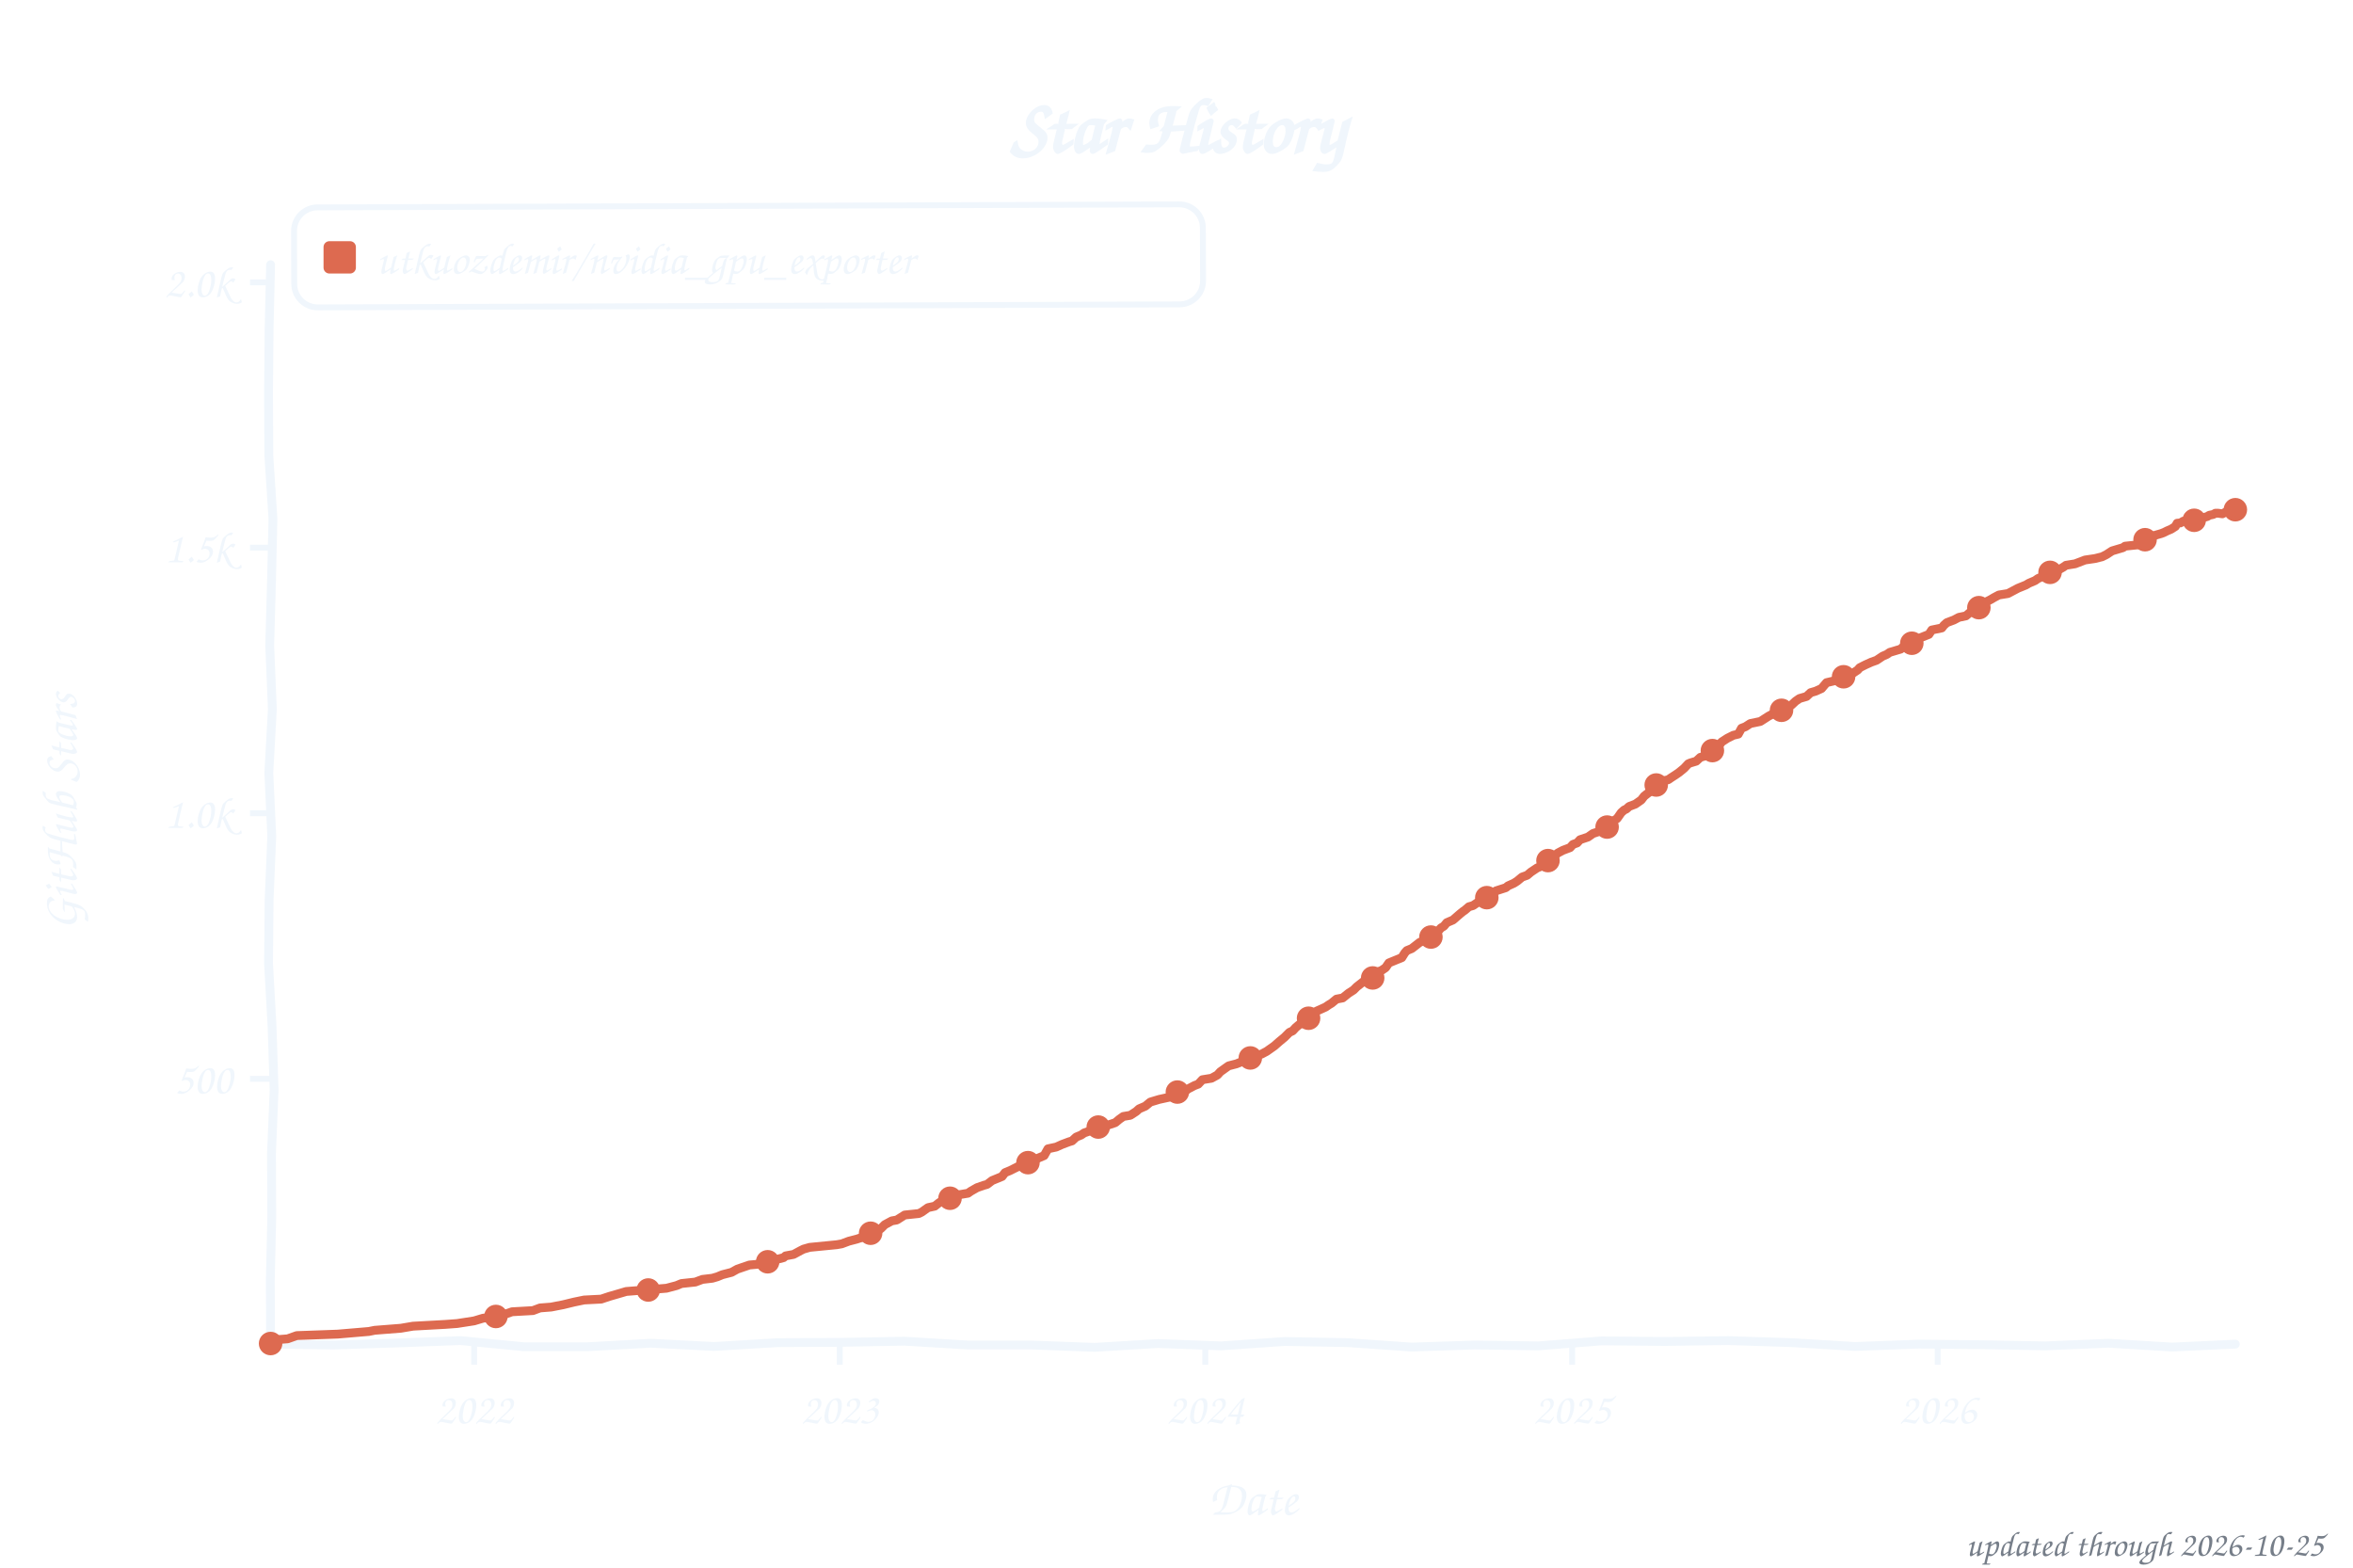
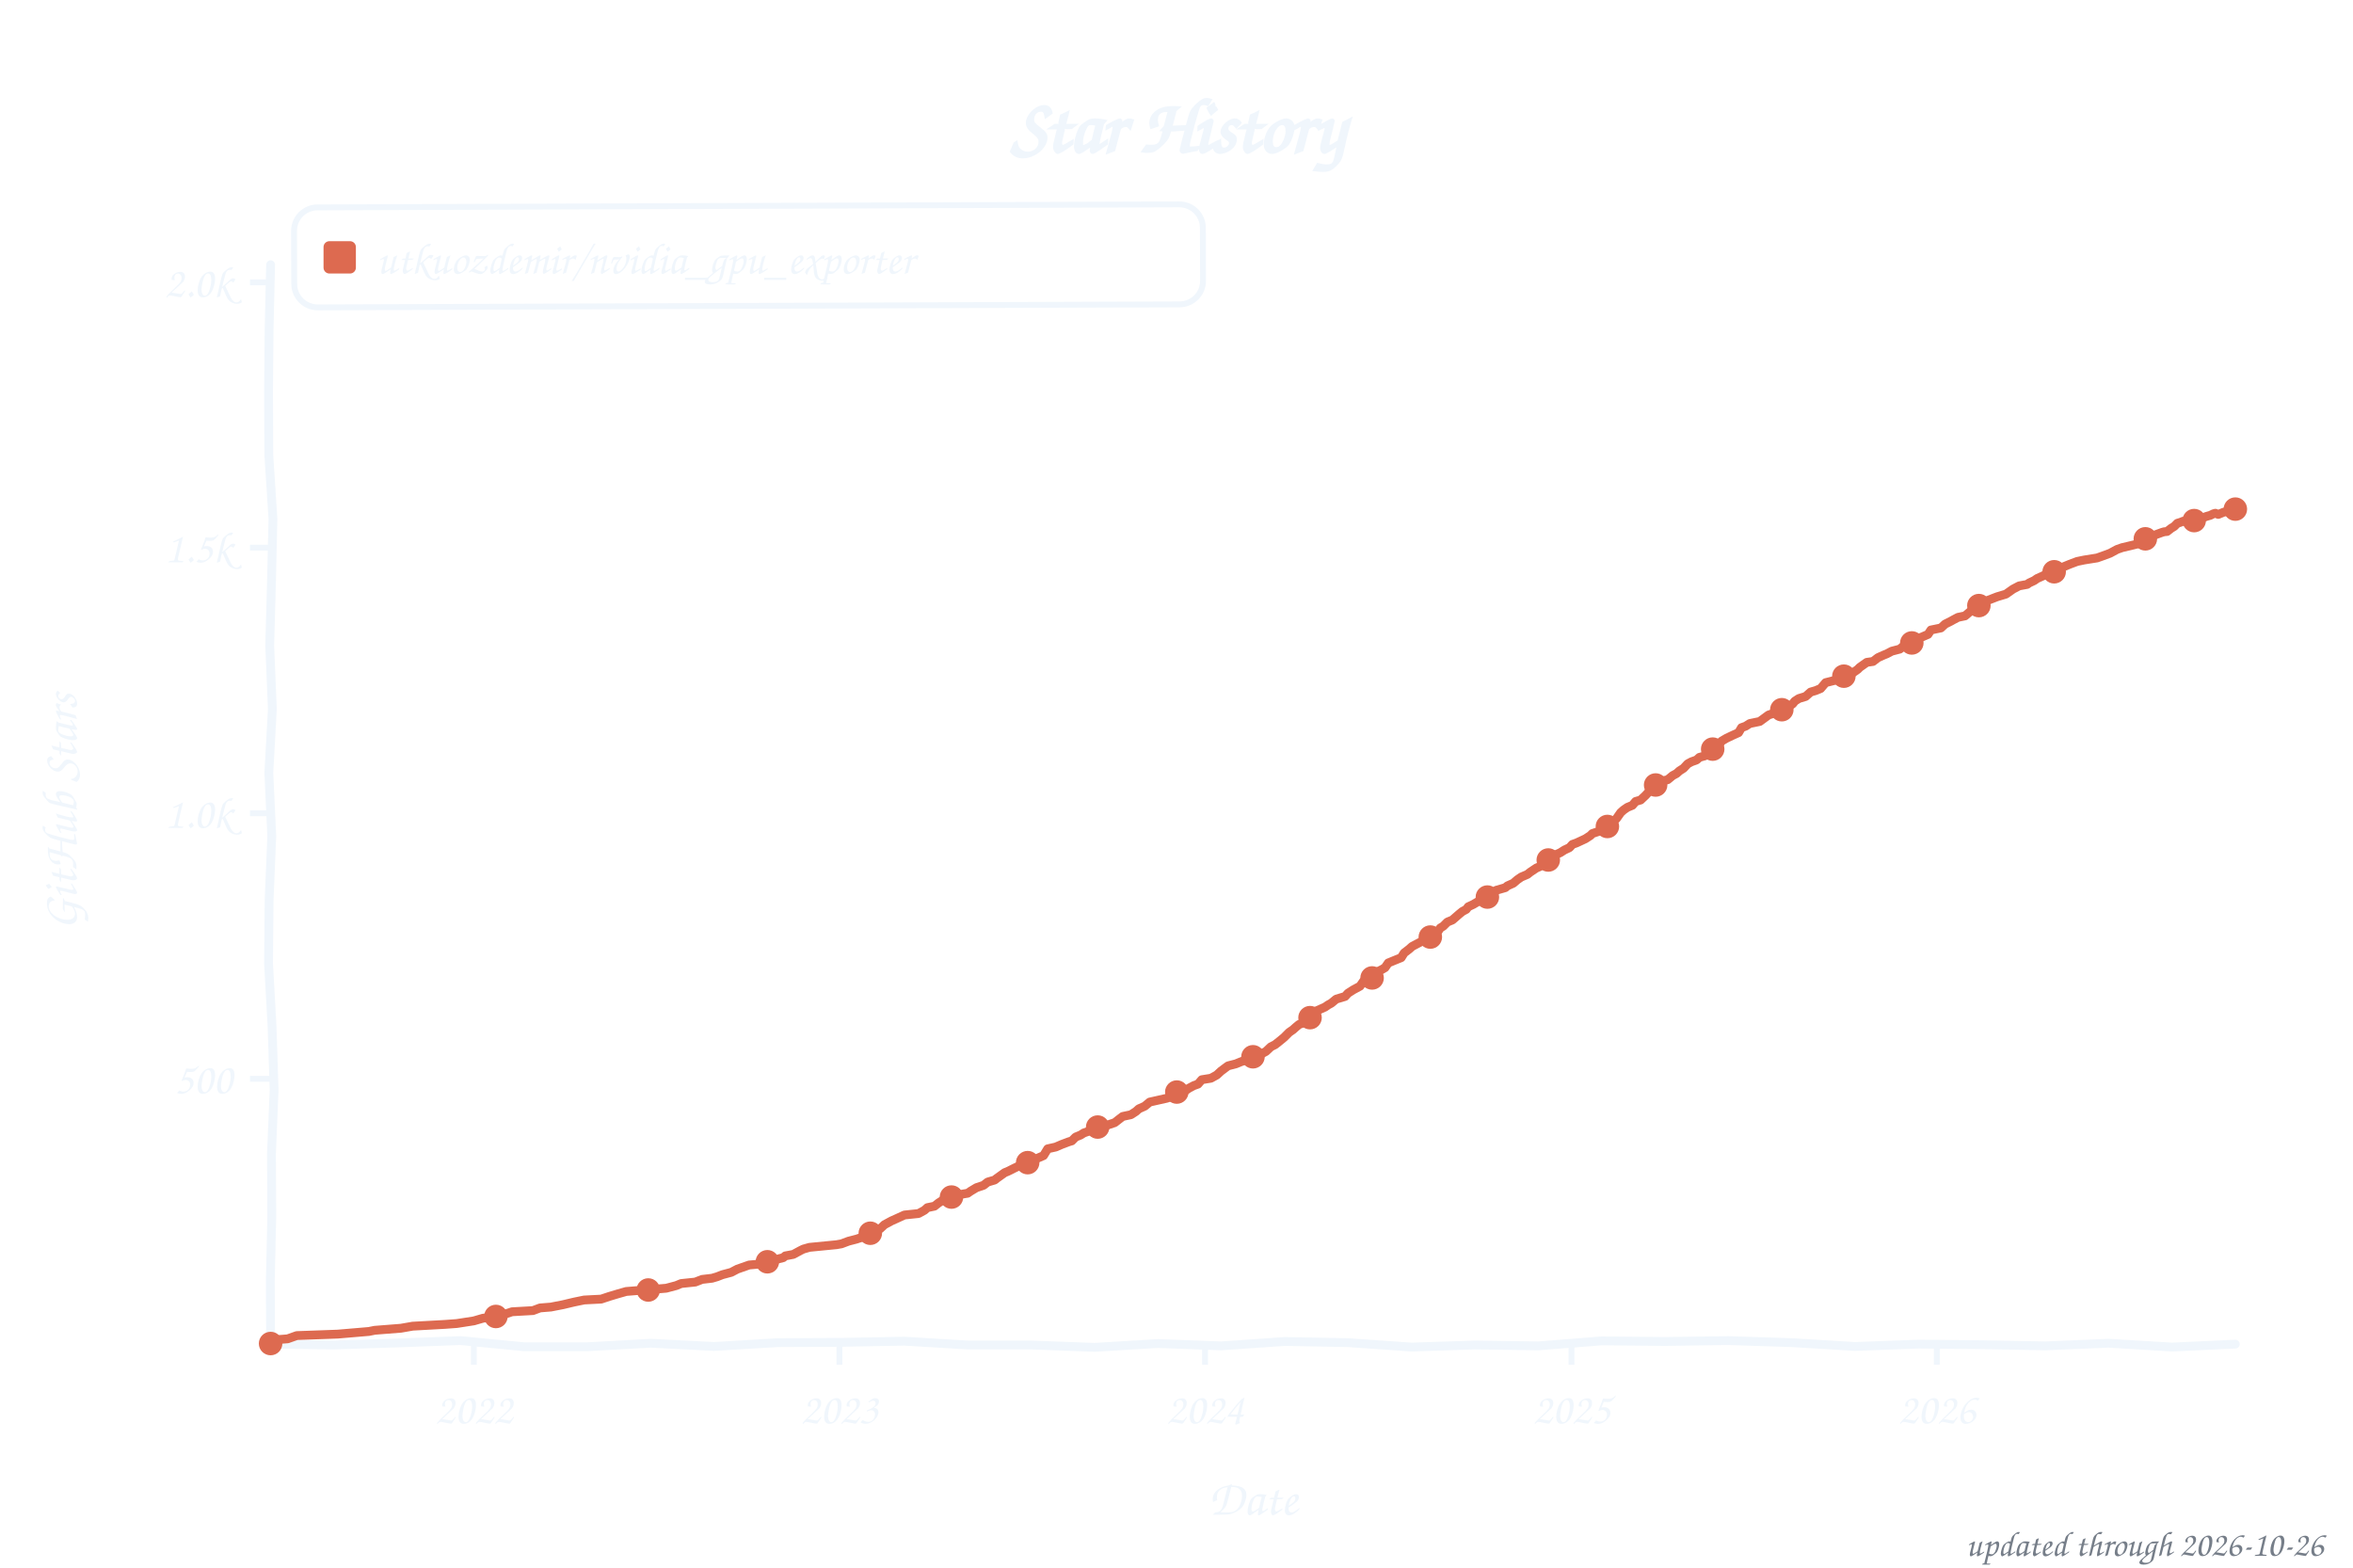
<svg xmlns="http://www.w3.org/2000/svg" width="800" height="533" viewBox="0 0 800 533" role="img" aria-label="Star history of utkuozdemir/nvidia_gpu_exporter">
  <style>text{font-family:"Comic Sans MS","Chalkboard SE","Comic Neue","Marker Felt",cursive}</style>
  <text x="400" y="52" font-size="26" font-weight="bold" text-anchor="middle" fill="#f0f6fc">Star History</text>
  <rect x="100" y="70" width="309" height="34" rx="8" fill="none" stroke="#f0f6fc" stroke-width="2" transform="rotate(-0.20 254 87)" />
  <rect x="110" y="82" width="11" height="11" rx="2" fill="#dd6a50" />
  <text x="128" y="93" font-size="15" fill="#f0f6fc" textLength="270" lengthAdjust="spacingAndGlyphs">utkuozdemir/nvidia_gpu_exporter</text>
  <line x1="85" y1="366.8" x2="92" y2="366.8" stroke="#f0f6fc" stroke-width="2" />
  <text x="79" y="371.8" font-size="15" text-anchor="end" fill="#f0f6fc">500</text>
  <line x1="85" y1="276.5" x2="92" y2="276.5" stroke="#f0f6fc" stroke-width="2" />
  <text x="79" y="281.5" font-size="15" text-anchor="end" fill="#f0f6fc">1.0k</text>
  <line x1="85" y1="186.2" x2="92" y2="186.2" stroke="#f0f6fc" stroke-width="2" />
  <text x="79" y="191.2" font-size="15" text-anchor="end" fill="#f0f6fc">1.5k</text>
  <line x1="85" y1="96.0" x2="92" y2="96.0" stroke="#f0f6fc" stroke-width="2" />
  <text x="79" y="101.0" font-size="15" text-anchor="end" fill="#f0f6fc">2.0k</text>
-   <line x1="161.2" y1="457" x2="161.2" y2="464" stroke="#f0f6fc" stroke-width="2" />
-   <text x="161.2" y="484" font-size="15" text-anchor="middle" fill="#f0f6fc">2022</text>
-   <line x1="285.5" y1="457" x2="285.5" y2="464" stroke="#f0f6fc" stroke-width="2" />
-   <text x="285.5" y="484" font-size="15" text-anchor="middle" fill="#f0f6fc">2023</text>
-   <line x1="409.8" y1="457" x2="409.8" y2="464" stroke="#f0f6fc" stroke-width="2" />
-   <text x="409.8" y="484" font-size="15" text-anchor="middle" fill="#f0f6fc">2024</text>
-   <line x1="534.5" y1="457" x2="534.5" y2="464" stroke="#f0f6fc" stroke-width="2" />
-   <text x="534.5" y="484" font-size="15" text-anchor="middle" fill="#f0f6fc">2025</text>
-   <line x1="658.8" y1="457" x2="658.8" y2="464" stroke="#f0f6fc" stroke-width="2" />
-   <text x="658.8" y="484" font-size="15" text-anchor="middle" fill="#f0f6fc">2026</text>
+   <line x1="161.1" y1="457" x2="161.1" y2="464" stroke="#f0f6fc" stroke-width="2" />
+   <text x="161.1" y="484" font-size="15" text-anchor="middle" fill="#f0f6fc">2022</text>
+   <line x1="285.4" y1="457" x2="285.4" y2="464" stroke="#f0f6fc" stroke-width="2" />
+   <text x="285.4" y="484" font-size="15" text-anchor="middle" fill="#f0f6fc">2023</text>
+   <line x1="409.7" y1="457" x2="409.7" y2="464" stroke="#f0f6fc" stroke-width="2" />
+   <text x="409.7" y="484" font-size="15" text-anchor="middle" fill="#f0f6fc">2024</text>
+   <line x1="534.3" y1="457" x2="534.3" y2="464" stroke="#f0f6fc" stroke-width="2" />
+   <text x="534.3" y="484" font-size="15" text-anchor="middle" fill="#f0f6fc">2025</text>
+   <line x1="658.5" y1="457" x2="658.5" y2="464" stroke="#f0f6fc" stroke-width="2" />
+   <text x="658.5" y="484" font-size="15" text-anchor="middle" fill="#f0f6fc">2026</text>
  <text x="426" y="515" font-size="17" text-anchor="middle" fill="#f0f6fc">Date</text>
  <text x="26" y="276" font-size="17" text-anchor="middle" fill="#f0f6fc" transform="rotate(-90 26 276)">GitHub Stars</text>
  <path d="M 92.0,90.0 L 91.5,111.6 L 91.3,133.2 L 91.4,154.8 L 92.8,176.4 L 92.3,197.9 L 91.7,219.5 L 92.6,241.1 L 91.4,262.7 L 92.4,284.3 L 91.5,305.9 L 91.3,327.5 L 92.5,349.1 L 93.2,370.6 L 92.3,392.2 L 92.4,413.8 L 91.9,435.4 L 92.0,457.0 L 113.5,457.3 L 135.1,456.6 L 156.6,455.8 L 178.2,457.9 L 199.7,457.9 L 221.3,456.7 L 242.8,457.8 L 264.4,456.5 L 285.9,456.4 L 307.5,456.0 L 329.0,457.3 L 350.6,457.3 L 372.1,458.1 L 393.7,456.8 L 415.2,457.6 L 436.8,456.1 L 458.3,456.5 L 479.9,458.0 L 501.4,457.3 L 523.0,457.6 L 544.5,455.9 L 566.1,456.1 L 587.6,455.8 L 609.2,456.5 L 630.7,457.8 L 652.3,457.0 L 673.8,457.2 L 695.4,457.6 L 716.9,456.7 L 738.5,458.0 L 760.0,457.0" fill="none" stroke="#f0f6fc" stroke-width="3" stroke-linecap="round" stroke-linejoin="round" />
-   <path d="M 92.0,456.8 L 92.7,455.6 L 97.8,455.2 L 100.9,454.1 L 114.8,453.6 L 125.4,452.7 L 127.4,452.3 L 136.3,451.6 L 140.4,450.9 L 151.3,450.3 L 155.4,450.0 L 161.2,449.1 L 164.2,448.2 L 168.6,447.6 L 172.1,446.7 L 174.1,446.0 L 181.2,445.6 L 183.6,444.7 L 187.4,444.4 L 191.5,443.6 L 195.2,442.7 L 198.6,442.0 L 204.4,441.7 L 207.1,440.8 L 210.2,439.9 L 212.9,439.1 L 221.8,438.4 L 226.6,438.0 L 230.0,437.1 L 231.7,436.4 L 236.4,435.9 L 238.8,435.0 L 242.2,434.6 L 243.9,434.1 L 245.6,433.4 L 248.7,432.6 L 250.7,431.5 L 254.8,430.1 L 259.3,429.7 L 261.0,429.0 L 266.4,427.6 L 267.1,427.0 L 269.8,426.5 L 272.2,425.2 L 273.2,424.7 L 275.3,424.1 L 284.5,423.2 L 286.2,422.9 L 288.6,422.0 L 291.3,421.3 L 294.0,420.4 L 295.4,419.8 L 297.4,419.1 L 299.5,417.7 L 300.8,416.4 L 303.2,415.1 L 304.9,414.8 L 307.6,413.1 L 312.4,412.6 L 313.4,412.1 L 315.5,410.6 L 317.8,410.1 L 319.2,409.0 L 320.9,407.9 L 322.6,407.5 L 324.3,406.5 L 329.1,405.7 L 330.1,405.0 L 332.2,403.8 L 334.5,403.0 L 335.6,402.7 L 337.3,401.4 L 340.7,400.0 L 341.7,398.7 L 343.4,398.0 L 344.8,397.3 L 347.8,395.8 L 349.5,395.3 L 351.2,394.5 L 355.0,392.9 L 356.3,390.6 L 359.1,390.0 L 361.1,389.1 L 363.5,388.2 L 364.5,387.9 L 365.9,386.6 L 367.6,385.9 L 368.6,385.2 L 370.3,384.6 L 372.3,383.9 L 373.4,383.2 L 376.8,382.5 L 379.2,381.7 L 380.5,380.6 L 381.9,379.6 L 384.3,379.2 L 386.3,377.9 L 387.3,377.0 L 389.4,376.1 L 391.1,374.7 L 394.1,373.8 L 398.2,372.9 L 399.3,371.6 L 403.3,370.7 L 404.0,370.2 L 406.1,369.1 L 407.4,368.6 L 408.8,367.1 L 411.9,366.6 L 413.9,365.5 L 414.9,364.4 L 417.7,362.4 L 420.4,361.7 L 422.1,361.0 L 423.4,360.6 L 425.1,359.7 L 426.9,359.0 L 428.9,358.4 L 430.6,357.5 L 431.6,356.8 L 433.3,355.6 L 435.0,354.1 L 436.7,352.7 L 438.4,351.0 L 439.5,350.5 L 440.5,349.4 L 441.8,348.3 L 443.9,347.6 L 444.9,346.2 L 446.3,345.5 L 447.6,343.8 L 450.7,342.4 L 451.7,341.7 L 452.7,341.1 L 454.4,339.7 L 456.5,339.3 L 458.5,337.7 L 460.2,336.6 L 461.3,335.5 L 463.6,333.7 L 465.7,332.6 L 467.0,332.1 L 468.1,330.6 L 469.8,329.9 L 471.1,329.0 L 472.2,327.4 L 473.9,326.7 L 476.6,325.6 L 477.6,324.0 L 478.3,323.2 L 480.0,322.5 L 482.7,320.4 L 483.7,320.0 L 485.1,319.1 L 487.1,318.4 L 488.2,317.5 L 489.9,315.5 L 490.9,314.9 L 491.9,313.7 L 494.0,312.8 L 496.3,310.8 L 497.4,309.9 L 498.0,309.5 L 499.4,308.3 L 500.8,307.9 L 503.8,305.9 L 505.5,305.2 L 507.2,304.5 L 508.6,302.9 L 512.0,301.8 L 512.7,301.2 L 514.7,300.3 L 515.8,299.6 L 517.5,298.2 L 519.2,297.6 L 520.5,296.5 L 522.6,295.1 L 523.6,294.7 L 525.3,292.9 L 526.3,292.6 L 528.0,291.1 L 528.7,290.8 L 529.7,290.0 L 531.4,289.1 L 533.8,288.2 L 534.8,287.1 L 536.2,286.6 L 537.2,285.5 L 539.9,284.6 L 541.6,283.4 L 544.0,282.6 L 545.4,281.9 L 546.8,281.0 L 548.1,279.4 L 549.8,278.3 L 551.2,276.3 L 552.2,275.4 L 552.9,275.1 L 553.9,274.2 L 556.0,273.4 L 558.0,272.0 L 559.0,270.7 L 560.4,269.6 L 561.1,269.1 L 562.8,267.1 L 565.5,265.5 L 567.2,265.1 L 568.2,264.4 L 569.6,263.5 L 570.9,262.6 L 572.6,261.2 L 574.0,259.7 L 574.7,259.4 L 576.7,258.8 L 578.1,257.5 L 579.8,257.0 L 581.2,255.7 L 582.2,255.2 L 584.2,253.9 L 585.3,252.3 L 587.3,251.0 L 589.3,250.0 L 591.0,249.6 L 592.1,247.6 L 593.4,247.1 L 595.1,246.0 L 598.5,245.3 L 601.3,243.5 L 603.0,242.6 L 604.7,241.7 L 606.4,240.9 L 608.4,240.2 L 609.1,239.7 L 610.5,238.4 L 611.8,237.5 L 614.2,236.8 L 615.6,235.5 L 617.3,235.0 L 619.3,234.1 L 621.0,232.1 L 622.7,231.7 L 624.8,231.2 L 626.5,230.5 L 627.1,229.9 L 629.5,229.2 L 631.6,227.8 L 632.3,227.0 L 634.3,226.0 L 636.3,225.1 L 638.0,224.5 L 640.1,223.1 L 641.5,222.5 L 642.5,221.8 L 646.2,220.7 L 647.2,219.8 L 649.3,218.9 L 651.0,218.4 L 653.0,216.8 L 655.8,215.7 L 656.8,214.2 L 660.2,213.5 L 660.9,212.6 L 661.9,211.7 L 664.3,210.8 L 666.0,209.9 L 668.4,209.4 L 670.4,207.7 L 671.8,207.4 L 673.1,205.9 L 674.2,205.2 L 676.9,203.8 L 677.9,203.2 L 679.6,202.3 L 682.7,201.8 L 686.1,200.0 L 688.8,198.9 L 689.8,198.3 L 691.9,197.4 L 692.9,196.7 L 694.9,195.8 L 696.3,195.5 L 698.7,194.4 L 701.4,192.9 L 702.4,192.2 L 705.5,191.7 L 708.9,190.4 L 712.3,189.9 L 714.7,189.3 L 716.1,188.6 L 718.1,187.3 L 721.8,186.2 L 722.5,185.7 L 727.3,185.2 L 728.3,184.3 L 729.7,183.2 L 731.7,182.3 L 734.8,181.4 L 735.8,181.0 L 736.8,180.5 L 738.2,179.9 L 739.6,179.0 L 740.2,177.9 L 741.3,177.8 L 742.3,177.2 L 744.0,177.6 L 744.7,177.4 L 745.7,176.9 L 746.7,176.5 L 747.7,176.7 L 749.1,176.0 L 750.5,175.6 L 751.1,175.2 L 752.5,174.9 L 753.2,174.5 L 754.2,174.5 L 755.6,174.7 L 756.9,174.0 L 758.0,174.0 L 758.6,173.8 L 760.0,173.3" fill="none" stroke="#dd6a50" stroke-width="3" stroke-linecap="round" stroke-linejoin="round" />
+   <path d="M 92.0,456.8 L 92.7,455.6 L 97.8,455.2 L 100.9,454.1 L 114.8,453.6 L 125.4,452.7 L 127.4,452.3 L 136.3,451.6 L 140.3,450.9 L 151.2,450.3 L 155.3,450.0 L 161.1,449.1 L 164.2,448.2 L 168.6,447.6 L 172.0,446.7 L 174.1,446.0 L 181.2,445.6 L 183.6,444.7 L 187.3,444.4 L 191.4,443.6 L 195.2,442.7 L 198.6,442.0 L 204.4,441.7 L 207.1,440.8 L 210.1,439.9 L 212.9,439.1 L 221.7,438.4 L 226.5,438.0 L 229.9,437.1 L 231.6,436.4 L 236.4,435.9 L 238.7,435.0 L 242.1,434.6 L 243.8,434.1 L 245.6,433.4 L 248.6,432.6 L 250.7,431.5 L 254.7,430.1 L 259.2,429.7 L 260.9,429.0 L 266.3,427.6 L 267.0,427.0 L 269.7,426.5 L 272.1,425.2 L 273.1,424.7 L 275.2,424.1 L 284.4,423.2 L 286.1,422.9 L 288.5,422.0 L 291.2,421.3 L 293.9,420.4 L 295.3,419.8 L 297.3,419.1 L 299.3,417.7 L 300.7,416.4 L 303.1,415.1 L 305.1,414.2 L 307.5,413.1 L 312.3,412.6 L 314.3,411.5 L 315.3,410.6 L 317.7,410.1 L 319.1,409.0 L 320.8,407.9 L 322.5,407.5 L 324.2,406.5 L 329.0,405.7 L 330.0,405.0 L 332.0,403.8 L 334.4,403.0 L 335.8,401.9 L 338.2,401.2 L 338.8,400.7 L 341.6,398.7 L 342.6,398.3 L 344.6,397.3 L 347.7,395.8 L 350.1,394.9 L 351.1,394.5 L 354.8,392.9 L 356.2,390.6 L 358.9,390.0 L 361.0,389.1 L 363.4,388.2 L 364.4,387.9 L 365.7,386.6 L 367.4,385.9 L 368.5,385.2 L 370.2,384.6 L 372.2,383.9 L 374.2,382.8 L 376.6,382.5 L 379.0,381.7 L 380.4,380.6 L 381.7,379.6 L 384.5,379.0 L 386.2,377.9 L 387.2,377.0 L 389.2,376.1 L 390.9,374.7 L 396.7,373.4 L 398.1,372.9 L 399.1,371.6 L 403.2,370.7 L 404.2,370.0 L 405.9,369.1 L 407.3,368.6 L 408.6,367.1 L 411.7,366.6 L 413.7,365.5 L 415.1,364.2 L 417.5,362.4 L 420.2,361.7 L 421.9,361.0 L 423.6,360.4 L 425.0,359.7 L 426.7,359.0 L 428.7,358.4 L 430.4,357.5 L 432.1,355.9 L 433.5,355.2 L 434.9,354.1 L 436.6,352.7 L 438.3,351.0 L 439.6,350.1 L 440.6,349.2 L 441.7,348.3 L 443.7,347.6 L 444.7,346.2 L 446.8,344.0 L 447.8,343.6 L 450.5,342.4 L 451.5,341.7 L 452.6,341.1 L 454.3,339.7 L 457.3,338.8 L 458.3,337.7 L 460.0,336.6 L 462.4,335.3 L 463.5,333.7 L 465.5,332.6 L 466.9,332.1 L 467.9,330.6 L 469.9,329.6 L 470.9,329.0 L 472.0,327.4 L 473.7,326.7 L 476.4,325.6 L 477.4,324.0 L 479.1,322.7 L 480.1,321.8 L 481.8,320.9 L 483.5,320.0 L 485.2,318.9 L 487.3,318.2 L 488.6,317.1 L 489.7,315.5 L 490.7,314.9 L 492.1,313.5 L 493.8,312.8 L 496.1,310.8 L 497.2,309.9 L 498.5,309.2 L 499.2,308.3 L 500.9,307.5 L 503.6,305.9 L 505.3,305.2 L 507.0,304.5 L 508.7,302.7 L 511.8,301.8 L 512.5,301.2 L 514.5,300.3 L 515.9,299.1 L 517.2,298.2 L 519.3,297.3 L 520.3,296.5 L 522.4,295.1 L 523.4,294.7 L 525.1,292.9 L 526.4,292.4 L 527.8,291.1 L 528.5,290.8 L 530.5,289.9 L 531.9,289.0 L 533.6,288.2 L 534.6,287.1 L 536.0,286.6 L 539.0,285.2 L 540.7,284.1 L 541.4,283.4 L 543.8,282.6 L 545.2,281.9 L 547.2,279.9 L 548.6,279.2 L 549.6,278.3 L 551.0,276.3 L 552.0,275.4 L 553.3,274.5 L 555.0,273.8 L 556.1,272.5 L 557.8,272.0 L 559.5,270.4 L 560.5,269.3 L 561.5,268.2 L 562.5,267.1 L 565.3,265.5 L 567.0,265.1 L 568.7,263.7 L 570.0,263.0 L 571.0,262.1 L 572.4,261.2 L 573.8,259.7 L 575.1,259.0 L 576.8,258.4 L 577.8,257.5 L 579.6,257.0 L 580.9,255.7 L 582.3,254.7 L 584.0,253.9 L 585.3,252.0 L 587.0,251.0 L 589.1,250.0 L 591.1,249.1 L 592.1,247.4 L 593.5,246.9 L 594.9,246.0 L 598.3,245.3 L 601.3,243.1 L 603.4,242.4 L 604.4,241.7 L 607.1,240.8 L 608.2,240.2 L 609.5,239.3 L 610.2,238.4 L 611.6,237.5 L 613.9,236.8 L 615.6,235.3 L 617.3,234.8 L 619.0,234.1 L 620.7,232.1 L 623.5,231.4 L 624.8,231.0 L 626.2,230.5 L 628.6,229.8 L 629.6,229.0 L 631.6,227.6 L 632.3,226.9 L 634.7,225.2 L 636.8,224.9 L 638.5,223.6 L 640.5,222.7 L 641.5,222.3 L 643.2,221.4 L 645.9,220.7 L 647.0,219.8 L 649.0,218.9 L 651.4,217.3 L 653.4,216.6 L 655.5,215.7 L 656.5,214.2 L 659.9,213.5 L 661.3,212.2 L 663.3,211.2 L 664.0,210.8 L 665.7,209.9 L 668.1,209.4 L 670.1,207.7 L 671.8,207.2 L 672.8,205.9 L 674.5,205.0 L 675.9,204.1 L 679.0,202.9 L 682.0,202.0 L 684.4,200.3 L 686.5,199.2 L 689.2,198.7 L 689.9,198.2 L 691.6,197.4 L 692.6,196.7 L 694.6,195.8 L 696.7,194.6 L 699.1,193.3 L 701.1,192.9 L 703.8,191.8 L 706.2,190.9 L 708.6,190.4 L 713.0,189.7 L 714.7,189.1 L 717.4,188.1 L 719.8,186.8 L 721.5,186.2 L 725.3,185.3 L 727.3,184.8 L 728.3,184.1 L 730.0,182.8 L 732.1,182.1 L 735.1,181.0 L 735.8,180.8 L 736.8,180.7 L 738.2,179.6 L 739.2,179.0 L 740.3,177.9 L 741.3,177.6 L 742.3,177.2 L 743.7,177.6 L 744.7,177.2 L 746.0,177.0 L 746.7,176.5 L 748.1,176.1 L 749.1,176.0 L 750.1,175.6 L 751.5,175.2 L 752.5,174.7 L 753.2,174.5 L 754.2,174.9 L 755.9,174.2 L 756.6,174.0 L 757.6,174.0 L 759.3,173.3 L 760.0,173.1" fill="none" stroke="#dd6a50" stroke-width="3" stroke-linecap="round" stroke-linejoin="round" />
  <circle cx="92.0" cy="456.8" r="4" fill="#dd6a50" />
  <circle cx="168.6" cy="447.6" r="4" fill="#dd6a50" />
  <circle cx="220.4" cy="438.6" r="4" fill="#dd6a50" />
-   <circle cx="261.0" cy="429.0" r="4" fill="#dd6a50" />
-   <circle cx="296.0" cy="419.3" r="4" fill="#dd6a50" />
-   <circle cx="323.0" cy="407.4" r="4" fill="#dd6a50" />
-   <circle cx="349.5" cy="395.3" r="4" fill="#dd6a50" />
-   <circle cx="373.4" cy="383.2" r="4" fill="#dd6a50" />
-   <circle cx="400.3" cy="371.3" r="4" fill="#dd6a50" />
-   <circle cx="425.1" cy="359.7" r="4" fill="#dd6a50" />
-   <circle cx="444.9" cy="346.2" r="4" fill="#dd6a50" />
-   <circle cx="466.7" cy="332.5" r="4" fill="#dd6a50" />
-   <circle cx="486.5" cy="318.6" r="4" fill="#dd6a50" />
-   <circle cx="505.5" cy="305.2" r="4" fill="#dd6a50" />
-   <circle cx="526.3" cy="292.6" r="4" fill="#dd6a50" />
-   <circle cx="546.4" cy="281.2" r="4" fill="#dd6a50" />
-   <circle cx="563.1" cy="266.9" r="4" fill="#dd6a50" />
-   <circle cx="582.2" cy="255.2" r="4" fill="#dd6a50" />
-   <circle cx="605.7" cy="241.5" r="4" fill="#dd6a50" />
-   <circle cx="626.8" cy="230.1" r="4" fill="#dd6a50" />
-   <circle cx="650.0" cy="218.7" r="4" fill="#dd6a50" />
-   <circle cx="672.8" cy="206.6" r="4" fill="#dd6a50" />
-   <circle cx="697.0" cy="194.6" r="4" fill="#dd6a50" />
-   <circle cx="729.3" cy="183.5" r="4" fill="#dd6a50" />
-   <circle cx="746.0" cy="176.9" r="4" fill="#dd6a50" />
-   <circle cx="760.0" cy="173.3" r="4" fill="#dd6a50" />
-   <text x="790" y="529" font-size="12" text-anchor="end" fill="#767e89">updated through 2026-10-25</text>
+   <circle cx="260.9" cy="429.0" r="4" fill="#dd6a50" />
+   <circle cx="295.9" cy="419.3" r="4" fill="#dd6a50" />
+   <circle cx="323.5" cy="407.0" r="4" fill="#dd6a50" />
+   <circle cx="349.4" cy="395.3" r="4" fill="#dd6a50" />
+   <circle cx="373.2" cy="383.2" r="4" fill="#dd6a50" />
+   <circle cx="400.1" cy="371.3" r="4" fill="#dd6a50" />
+   <circle cx="426.0" cy="359.3" r="4" fill="#dd6a50" />
+   <circle cx="445.4" cy="346.0" r="4" fill="#dd6a50" />
+   <circle cx="466.5" cy="332.5" r="4" fill="#dd6a50" />
+   <circle cx="486.3" cy="318.6" r="4" fill="#dd6a50" />
+   <circle cx="505.7" cy="305.0" r="4" fill="#dd6a50" />
+   <circle cx="526.4" cy="292.4" r="4" fill="#dd6a50" />
+   <circle cx="546.5" cy="281.0" r="4" fill="#dd6a50" />
+   <circle cx="562.9" cy="266.9" r="4" fill="#dd6a50" />
+   <circle cx="582.3" cy="254.7" r="4" fill="#dd6a50" />
+   <circle cx="605.8" cy="241.3" r="4" fill="#dd6a50" />
+   <circle cx="626.9" cy="229.9" r="4" fill="#dd6a50" />
+   <circle cx="650.0" cy="218.6" r="4" fill="#dd6a50" />
+   <circle cx="672.8" cy="205.9" r="4" fill="#dd6a50" />
+   <circle cx="698.4" cy="194.4" r="4" fill="#dd6a50" />
+   <circle cx="729.4" cy="183.2" r="4" fill="#dd6a50" />
+   <circle cx="746.0" cy="177.0" r="4" fill="#dd6a50" />
+   <circle cx="760.0" cy="173.1" r="4" fill="#dd6a50" />
+   <text x="790" y="529" font-size="12" text-anchor="end" fill="#767e89">updated through 2026-10-26</text>
</svg>
